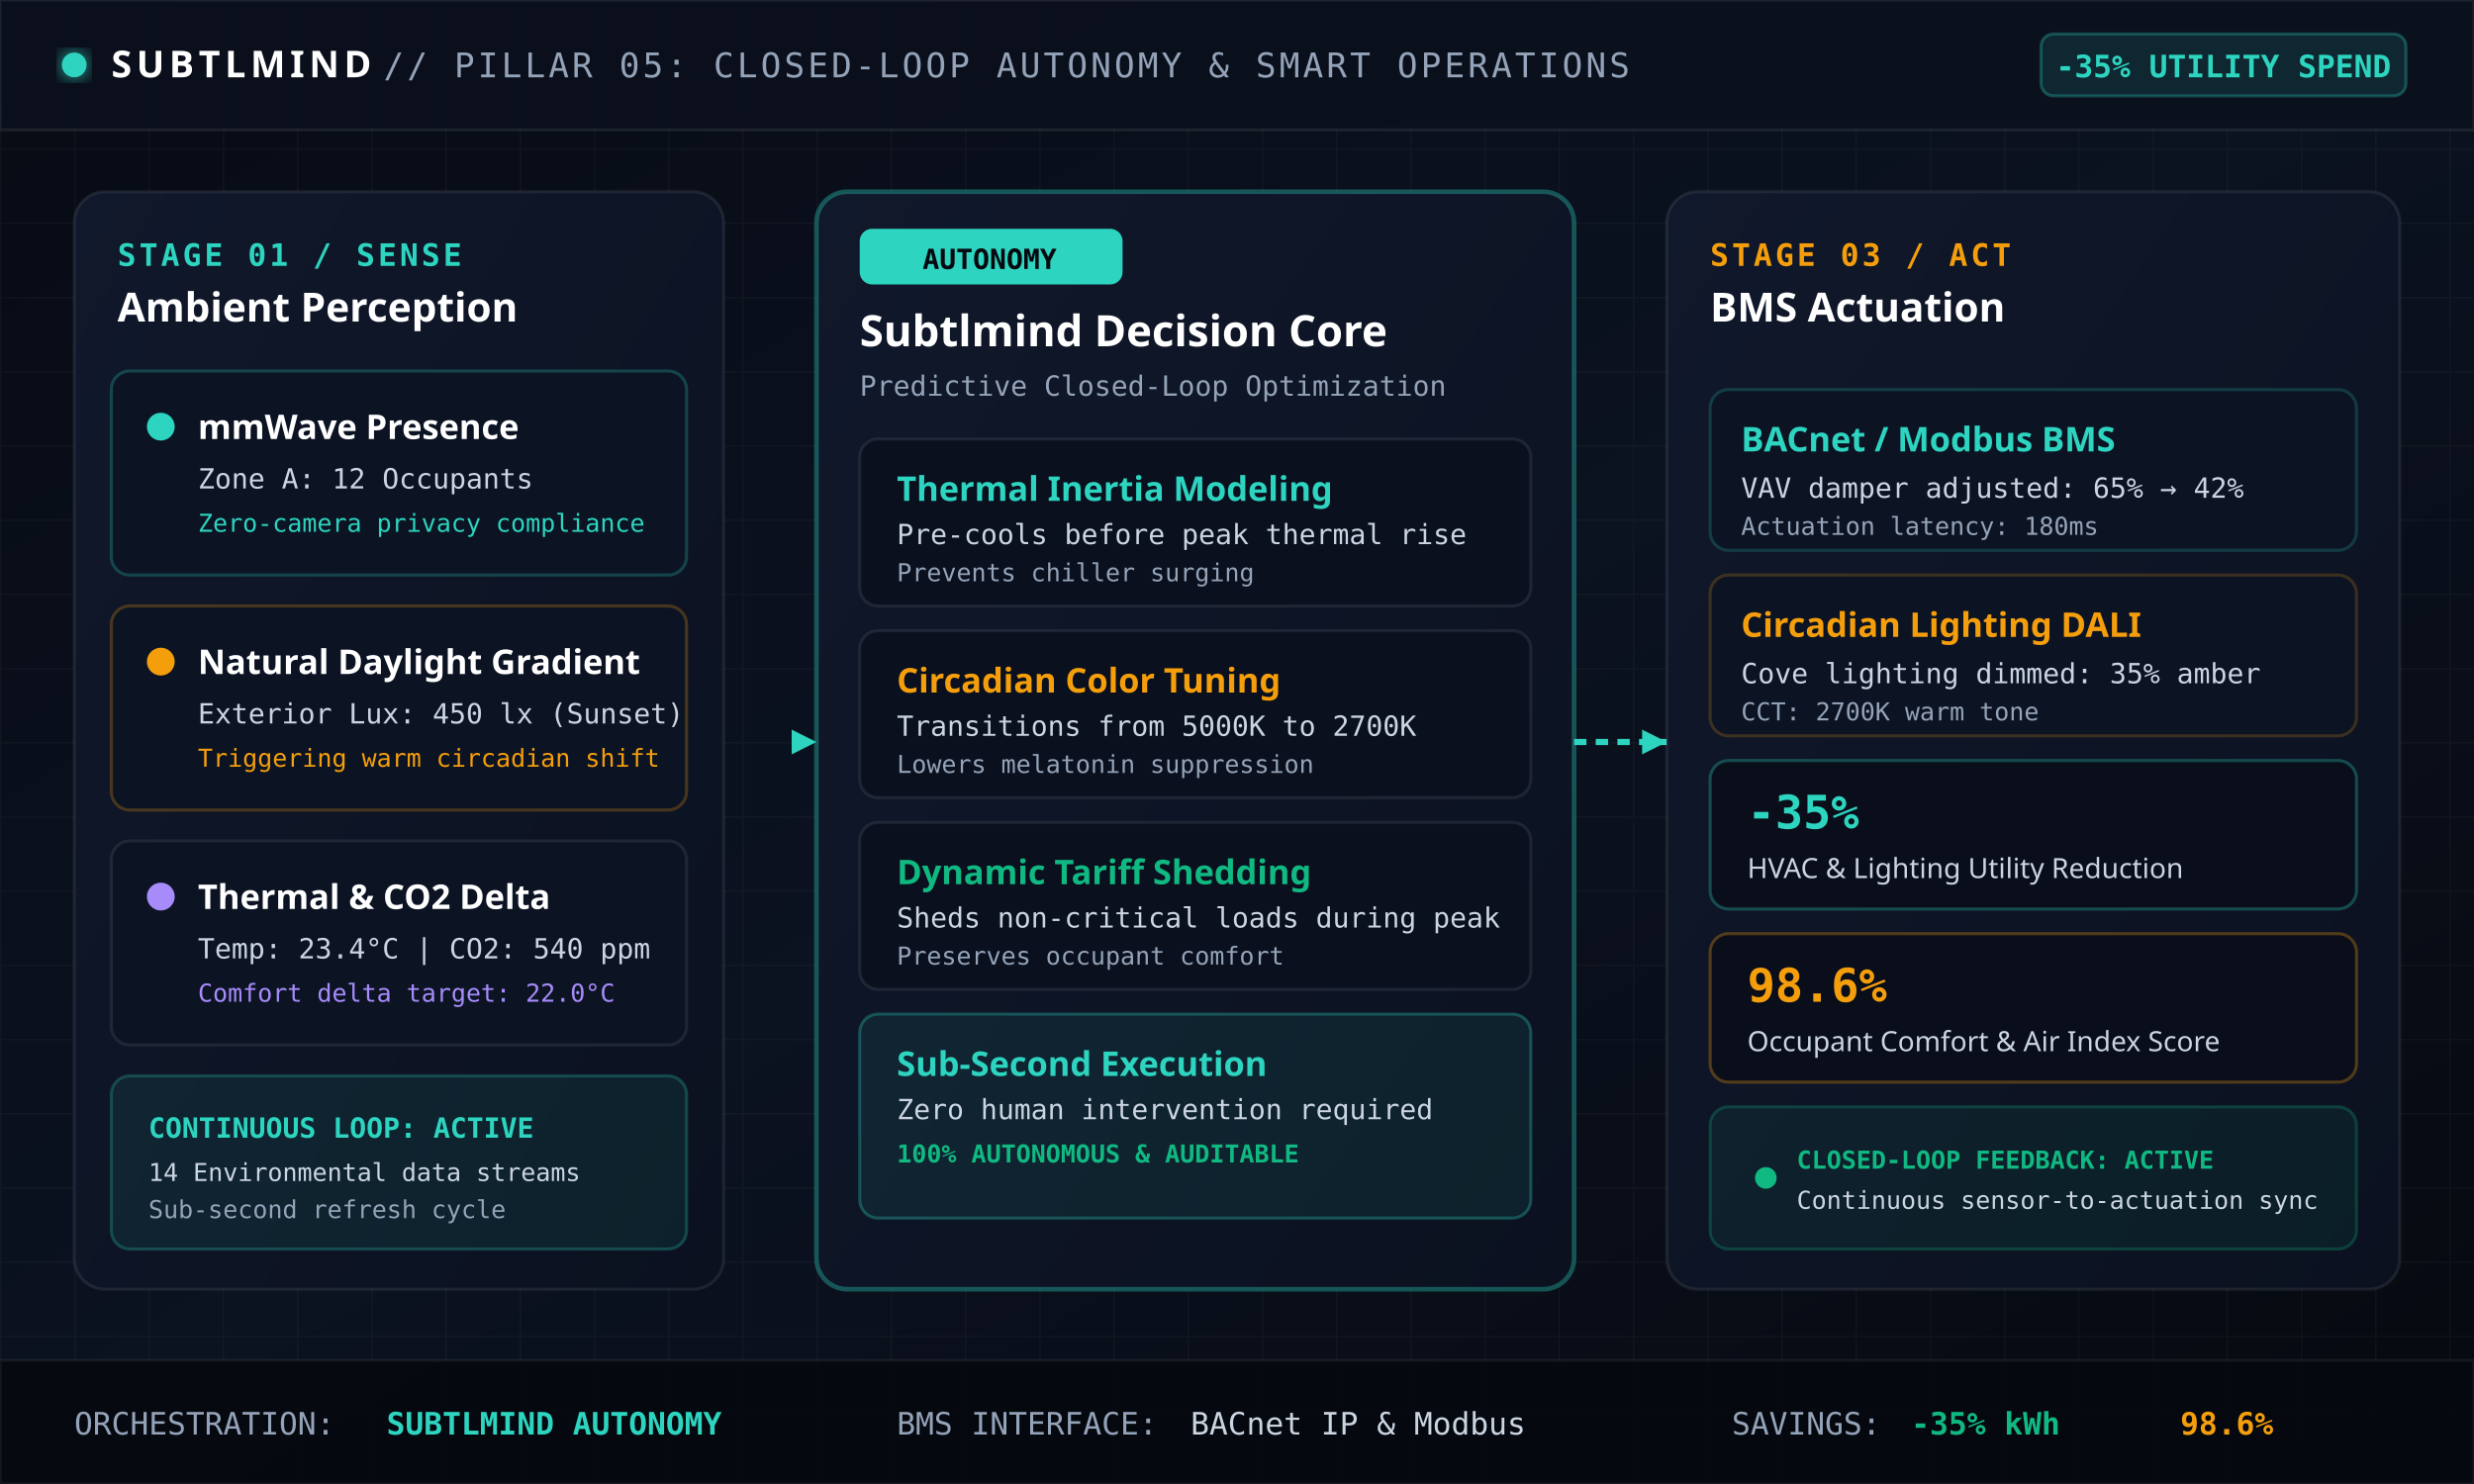
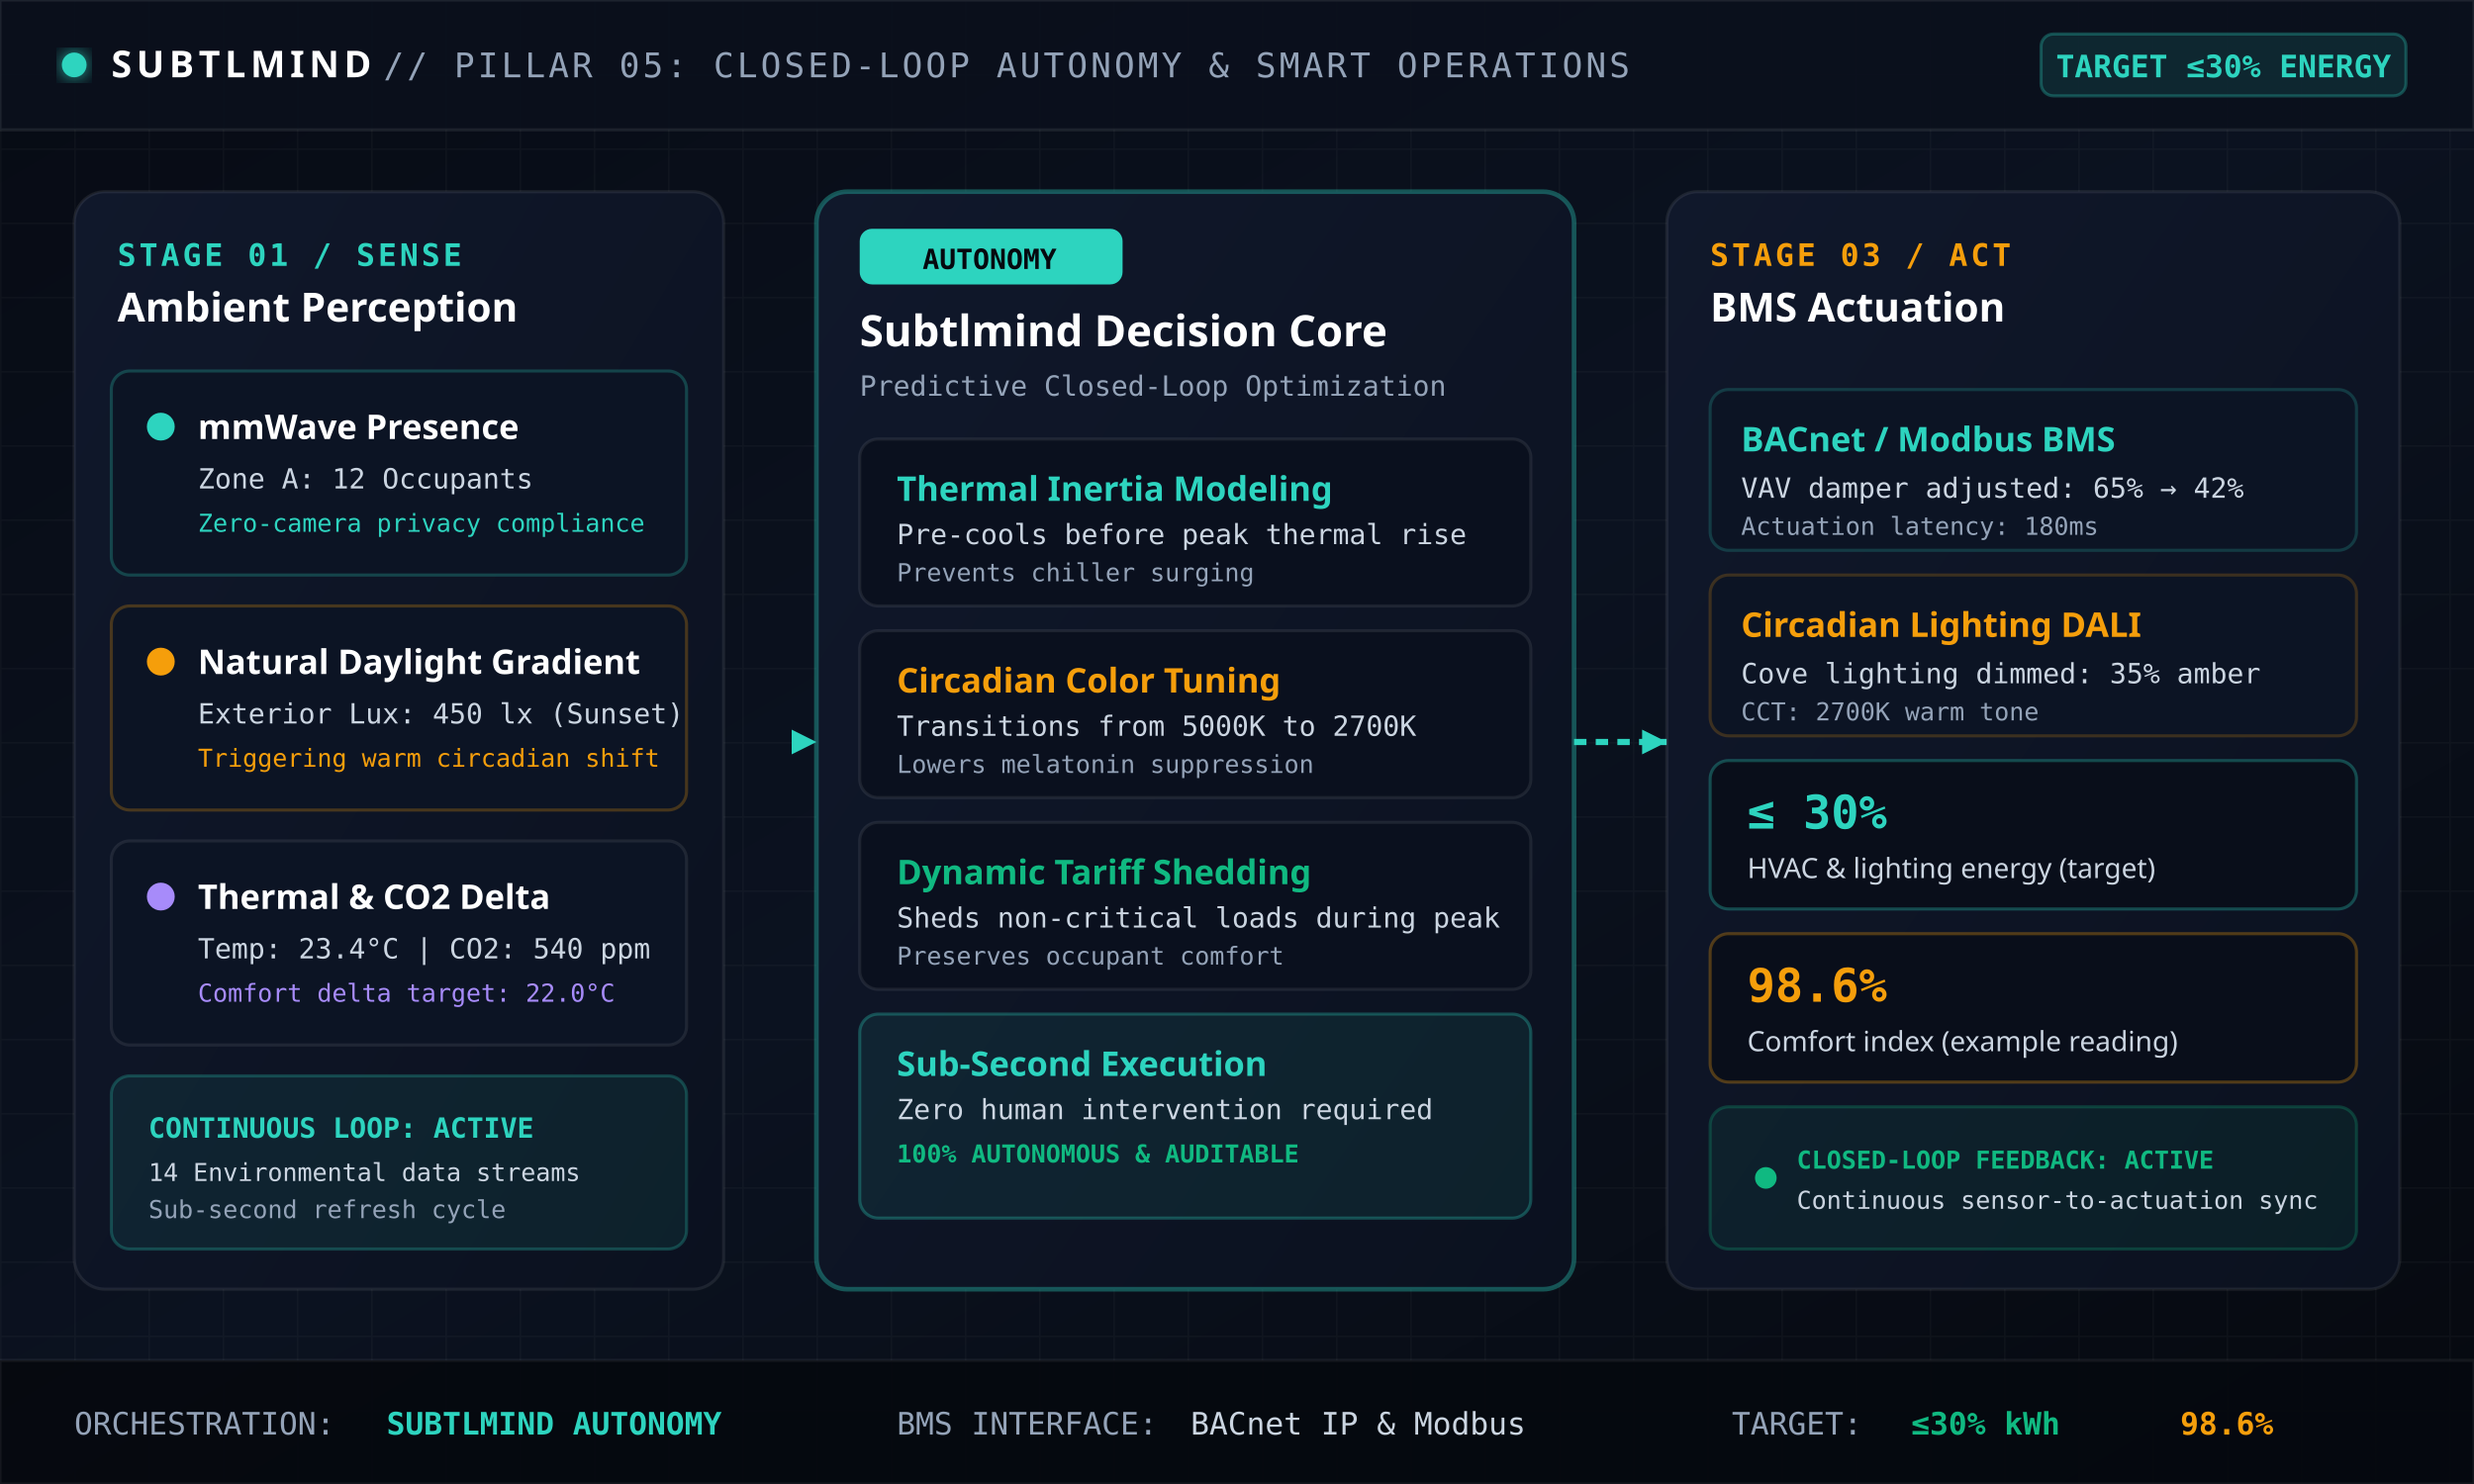
<svg xmlns="http://www.w3.org/2000/svg" viewBox="0 0 800 480" width="100%" height="100%">
  <defs>
    <linearGradient id="bgGrad4" x1="0%" y1="0%" x2="100%" y2="100%">
      <stop offset="0%" stop-color="#070B14" />
      <stop offset="50%" stop-color="#0B1220" />
      <stop offset="100%" stop-color="#06090F" />
    </linearGradient>
    <linearGradient id="cardGrad4" x1="0%" y1="0%" x2="100%" y2="100%">
      <stop offset="0%" stop-color="#10182B" />
      <stop offset="100%" stop-color="#0B111F" />
    </linearGradient>
    <linearGradient id="circadianGrad" x1="0%" y1="0%" x2="100%" y2="0%">
      <stop offset="0%" stop-color="#F59E0B" />
      <stop offset="50%" stop-color="#2DD4BF" />
      <stop offset="100%" stop-color="#38BDF8" />
    </linearGradient>
    <pattern id="techGrid4" width="24" height="24" patternUnits="userSpaceOnUse">
      <path d="M 24 0 L 0 0 0 24" fill="none" stroke="rgba(255, 255, 255, 0.03)" stroke-width="1" />
    </pattern>
    <filter id="tealGlow4" x="-20%" y="-20%" width="140%" height="140%">
      <feGaussianBlur stdDeviation="3" result="blur" />
      <feComposite in="SourceGraphic" in2="blur" operator="over" />
    </filter>
    <filter id="amberGlow4" x="-20%" y="-20%" width="140%" height="140%">
      <feGaussianBlur stdDeviation="3" result="blur" />
      <feComposite in="SourceGraphic" in2="blur" operator="over" />
    </filter>
  </defs>
  <rect width="800" height="480" fill="url(#bgGrad4)" />
  <rect width="800" height="480" fill="url(#techGrid4)" />
  <rect x="0" y="0" width="800" height="42" fill="rgba(10, 16, 28, 0.9)" stroke="rgba(255, 255, 255, 0.08)" stroke-width="1" />
  <circle cx="24" cy="21" r="4" fill="#2DD4BF" filter="url(#tealGlow4)" />
  <text x="36" y="25" fill="#FFFFFF" font-family="'Plus Jakarta Sans', sans-serif" font-size="12" font-weight="700" letter-spacing="1.5">SUBTLMIND</text>
  <text x="124" y="25" fill="#94A3B8" font-family="'JetBrains Mono', monospace" font-size="11" letter-spacing="1">// PILLAR 05: CLOSED-LOOP AUTONOMY &amp; SMART OPERATIONS</text>
  <rect x="660" y="11" width="118" height="20" rx="4" fill="rgba(45, 212, 191, 0.12)" stroke="rgba(45, 212, 191, 0.3)" stroke-width="1" />
-   <text x="719" y="25" fill="#2DD4BF" font-family="'JetBrains Mono', monospace" font-size="10" font-weight="700" text-anchor="middle">-35% UTILITY SPEND</text>
+   <text x="719" y="25" fill="#2DD4BF" font-family="'JetBrains Mono', monospace" font-size="10" font-weight="700" text-anchor="middle">TARGET ≤30% ENERGY</text>
  <rect x="24" y="62" width="210" height="355" rx="10" fill="url(#cardGrad4)" stroke="rgba(255, 255, 255, 0.08)" stroke-width="1" />
  <text x="38" y="86" fill="#2DD4BF" font-family="'JetBrains Mono', monospace" font-size="10" font-weight="700" letter-spacing="1">STAGE 01 / SENSE</text>
  <text x="38" y="104" fill="#FFFFFF" font-family="'Plus Jakarta Sans', sans-serif" font-size="13" font-weight="700">Ambient Perception</text>
  <g transform="translate(36, 120)">
    <rect width="186" height="66" rx="6" fill="#0C1424" stroke="rgba(45, 212, 191, 0.25)" />
    <circle cx="16" cy="18" r="4.5" fill="#2DD4BF" />
    <text x="28" y="22" fill="#FFFFFF" font-family="'Plus Jakarta Sans', sans-serif" font-size="11" font-weight="600">mmWave Presence</text>
    <text x="28" y="38" fill="#CBD5E1" font-family="'JetBrains Mono', monospace" font-size="9">Zone A: 12 Occupants</text>
    <text x="28" y="52" fill="#2DD4BF" font-family="'JetBrains Mono', monospace" font-size="8">Zero-camera privacy compliance</text>
  </g>
  <g transform="translate(36, 196)">
    <rect width="186" height="66" rx="6" fill="#0C1424" stroke="rgba(245, 158, 11, 0.25)" />
    <circle cx="16" cy="18" r="4.5" fill="#F59E0B" />
    <text x="28" y="22" fill="#FFFFFF" font-family="'Plus Jakarta Sans', sans-serif" font-size="11" font-weight="600">Natural Daylight Gradient</text>
    <text x="28" y="38" fill="#CBD5E1" font-family="'JetBrains Mono', monospace" font-size="9">Exterior Lux: 450 lx (Sunset)</text>
    <text x="28" y="52" fill="#F59E0B" font-family="'JetBrains Mono', monospace" font-size="8">Triggering warm circadian shift</text>
  </g>
  <g transform="translate(36, 272)">
    <rect width="186" height="66" rx="6" fill="#0C1424" stroke="rgba(255, 255, 255, 0.08)" />
    <circle cx="16" cy="18" r="4.5" fill="#A78BFA" />
    <text x="28" y="22" fill="#FFFFFF" font-family="'Plus Jakarta Sans', sans-serif" font-size="11" font-weight="600">Thermal &amp; CO2 Delta</text>
    <text x="28" y="38" fill="#CBD5E1" font-family="'JetBrains Mono', monospace" font-size="9">Temp: 23.4°C | CO2: 540 ppm</text>
    <text x="28" y="52" fill="#A78BFA" font-family="'JetBrains Mono', monospace" font-size="8">Comfort delta target: 22.0°C</text>
  </g>
  <g transform="translate(36, 348)">
    <rect width="186" height="56" rx="6" fill="rgba(45, 212, 191, 0.08)" stroke="rgba(45, 212, 191, 0.25)" />
    <text x="12" y="20" fill="#2DD4BF" font-family="'JetBrains Mono', monospace" font-size="9" font-weight="700">CONTINUOUS LOOP: ACTIVE</text>
    <text x="12" y="34" fill="#CBD5E1" font-family="'JetBrains Mono', monospace" font-size="8">14 Environmental data streams</text>
    <text x="12" y="46" fill="#94A3B8" font-family="'JetBrains Mono', monospace" font-size="8">Sub-second refresh cycle</text>
  </g>
  <line x1="234" y1="240" x2="264" y2="240" stroke="#2DD4BF" stroke-width="2" filter="url(#tealGlow4)" />
  <polygon points="264,240 256,236 256,244" fill="#2DD4BF" />
  <rect x="264" y="62" width="245" height="355" rx="10" fill="url(#cardGrad4)" stroke="rgba(45, 212, 191, 0.35)" stroke-width="1.5" />
  <rect x="278" y="74" width="85" height="18" rx="4" fill="#2DD4BF" />
  <text x="320" y="87" fill="#06090F" font-family="'JetBrains Mono', monospace" font-size="9" font-weight="800" text-anchor="middle">AUTONOMY</text>
  <text x="278" y="112" fill="#FFFFFF" font-family="'Plus Jakarta Sans', sans-serif" font-size="14" font-weight="700">Subtlmind Decision Core</text>
  <text x="278" y="128" fill="#94A3B8" font-family="'JetBrains Mono', monospace" font-size="9">Predictive Closed-Loop Optimization</text>
  <g transform="translate(278, 142)">
    <rect width="217" height="54" rx="6" fill="#0A101E" stroke="rgba(255, 255, 255, 0.08)" />
    <text x="12" y="20" fill="#2DD4BF" font-family="'Plus Jakarta Sans', sans-serif" font-size="11" font-weight="600">Thermal Inertia Modeling</text>
    <text x="12" y="34" fill="#CBD5E1" font-family="'JetBrains Mono', monospace" font-size="9">Pre-cools before peak thermal rise</text>
    <text x="12" y="46" fill="#94A3B8" font-family="'JetBrains Mono', monospace" font-size="8">Prevents chiller surging</text>
  </g>
  <g transform="translate(278, 204)">
    <rect width="217" height="54" rx="6" fill="#0A101E" stroke="rgba(255, 255, 255, 0.08)" />
    <text x="12" y="20" fill="#F59E0B" font-family="'Plus Jakarta Sans', sans-serif" font-size="11" font-weight="600">Circadian Color Tuning</text>
    <text x="12" y="34" fill="#CBD5E1" font-family="'JetBrains Mono', monospace" font-size="9">Transitions from 5000K to 2700K</text>
    <text x="12" y="46" fill="#94A3B8" font-family="'JetBrains Mono', monospace" font-size="8">Lowers melatonin suppression</text>
  </g>
  <g transform="translate(278, 266)">
    <rect width="217" height="54" rx="6" fill="#0A101E" stroke="rgba(255, 255, 255, 0.08)" />
    <text x="12" y="20" fill="#10B981" font-family="'Plus Jakarta Sans', sans-serif" font-size="11" font-weight="600">Dynamic Tariff Shedding</text>
    <text x="12" y="34" fill="#CBD5E1" font-family="'JetBrains Mono', monospace" font-size="9">Sheds non-critical loads during peak</text>
    <text x="12" y="46" fill="#94A3B8" font-family="'JetBrains Mono', monospace" font-size="8">Preserves occupant comfort</text>
  </g>
  <g transform="translate(278, 328)">
    <rect width="217" height="66" rx="6" fill="rgba(45, 212, 191, 0.08)" stroke="rgba(45, 212, 191, 0.3)" />
    <text x="12" y="20" fill="#2DD4BF" font-family="'Plus Jakarta Sans', sans-serif" font-size="11" font-weight="700">Sub-Second Execution</text>
    <text x="12" y="34" fill="#CBD5E1" font-family="'JetBrains Mono', monospace" font-size="9">Zero human intervention required</text>
    <text x="12" y="48" fill="#10B981" font-family="'JetBrains Mono', monospace" font-size="8" font-weight="700">100% AUTONOMOUS &amp; AUDITABLE</text>
  </g>
  <line x1="509" y1="240" x2="539" y2="240" stroke="#2DD4BF" stroke-width="2" stroke-dasharray="4,3" />
  <polygon points="539,240 531,236 531,244" fill="#2DD4BF" />
  <rect x="539" y="62" width="237" height="355" rx="10" fill="url(#cardGrad4)" stroke="rgba(255, 255, 255, 0.08)" stroke-width="1" />
  <text x="553" y="86" fill="#F59E0B" font-family="'JetBrains Mono', monospace" font-size="10" font-weight="700" letter-spacing="1">STAGE 03 / ACT</text>
  <text x="553" y="104" fill="#FFFFFF" font-family="'Plus Jakarta Sans', sans-serif" font-size="13" font-weight="700">BMS Actuation</text>
  <g transform="translate(553, 126)">
    <rect width="209" height="52" rx="6" fill="#0C1424" stroke="rgba(45, 212, 191, 0.2)" />
    <text x="10" y="20" fill="#2DD4BF" font-family="'Plus Jakarta Sans', sans-serif" font-size="11" font-weight="600">BACnet / Modbus BMS</text>
    <text x="10" y="35" fill="#CBD5E1" font-family="'JetBrains Mono', monospace" font-size="9">VAV damper adjusted: 65% → 42%</text>
    <text x="10" y="47" fill="#94A3B8" font-family="'JetBrains Mono', monospace" font-size="8">Actuation latency: 180ms</text>
  </g>
  <g transform="translate(553, 186)">
    <rect width="209" height="52" rx="6" fill="#0C1424" stroke="rgba(245, 158, 11, 0.2)" />
    <text x="10" y="20" fill="#F59E0B" font-family="'Plus Jakarta Sans', sans-serif" font-size="11" font-weight="600">Circadian Lighting DALI</text>
    <text x="10" y="35" fill="#CBD5E1" font-family="'JetBrains Mono', monospace" font-size="9">Cove lighting dimmed: 35% amber</text>
    <text x="10" y="47" fill="#94A3B8" font-family="'JetBrains Mono', monospace" font-size="8">CCT: 2700K warm tone</text>
  </g>
  <g transform="translate(553, 246)">
    <rect width="209" height="48" rx="6" fill="#090E1A" stroke="rgba(45, 212, 191, 0.3)" />
-     <text x="12" y="22" fill="#2DD4BF" font-family="'JetBrains Mono', monospace" font-size="15" font-weight="800">-35%</text>
-     <text x="12" y="38" fill="#CBD5E1" font-family="'Plus Jakarta Sans', sans-serif" font-size="9">HVAC &amp; Lighting Utility Reduction</text>
+     <text x="12" y="22" fill="#2DD4BF" font-family="'JetBrains Mono', monospace" font-size="15" font-weight="800">≤ 30%</text>
+     <text x="12" y="38" fill="#CBD5E1" font-family="'Plus Jakarta Sans', sans-serif" font-size="9">HVAC &amp; lighting energy (target)</text>
  </g>
  <g transform="translate(553, 302)">
    <rect width="209" height="48" rx="6" fill="#090E1A" stroke="rgba(245, 158, 11, 0.3)" />
    <text x="12" y="22" fill="#F59E0B" font-family="'JetBrains Mono', monospace" font-size="15" font-weight="800">98.6%</text>
-     <text x="12" y="38" fill="#CBD5E1" font-family="'Plus Jakarta Sans', sans-serif" font-size="9">Occupant Comfort &amp; Air Index Score</text>
+     <text x="12" y="38" fill="#CBD5E1" font-family="'Plus Jakarta Sans', sans-serif" font-size="9">Comfort index (example reading)</text>
  </g>
  <g transform="translate(553, 358)">
    <rect width="209" height="46" rx="6" fill="rgba(16, 185, 129, 0.08)" stroke="rgba(16, 185, 129, 0.25)" />
    <circle cx="18" cy="23" r="3.5" fill="#10B981" />
    <text x="28" y="20" fill="#10B981" font-family="'JetBrains Mono', monospace" font-size="8" font-weight="700">CLOSED-LOOP FEEDBACK: ACTIVE</text>
    <text x="28" y="33" fill="#CBD5E1" font-family="'JetBrains Mono', monospace" font-size="8">Continuous sensor-to-actuation sync</text>
  </g>
  <rect x="0" y="440" width="800" height="40" fill="rgba(6, 9, 15, 0.95)" stroke="rgba(255, 255, 255, 0.06)" stroke-width="1" />
  <text x="24" y="464" fill="#94A3B8" font-family="'JetBrains Mono', monospace" font-size="10">ORCHESTRATION: </text>
  <text x="125" y="464" fill="#2DD4BF" font-family="'JetBrains Mono', monospace" font-size="10" font-weight="700">SUBTLMIND AUTONOMY</text>
  <text x="290" y="464" fill="#94A3B8" font-family="'JetBrains Mono', monospace" font-size="10">BMS INTERFACE: </text>
  <text x="385" y="464" fill="#CBD5E1" font-family="'JetBrains Mono', monospace" font-size="10">BACnet IP &amp; Modbus</text>
-   <text x="560" y="464" fill="#94A3B8" font-family="'JetBrains Mono', monospace" font-size="10">SAVINGS: </text>
-   <text x="618" y="464" fill="#10B981" font-family="'JetBrains Mono', monospace" font-size="10" font-weight="700">-35% kWh</text>
+   <text x="560" y="464" fill="#94A3B8" font-family="'JetBrains Mono', monospace" font-size="10">TARGET: </text>
+   <text x="618" y="464" fill="#10B981" font-family="'JetBrains Mono', monospace" font-size="10" font-weight="700">≤30% kWh</text>
  <text x="705" y="464" fill="#F59E0B" font-family="'JetBrains Mono', monospace" font-size="10" font-weight="700">98.6%</text>
</svg>
